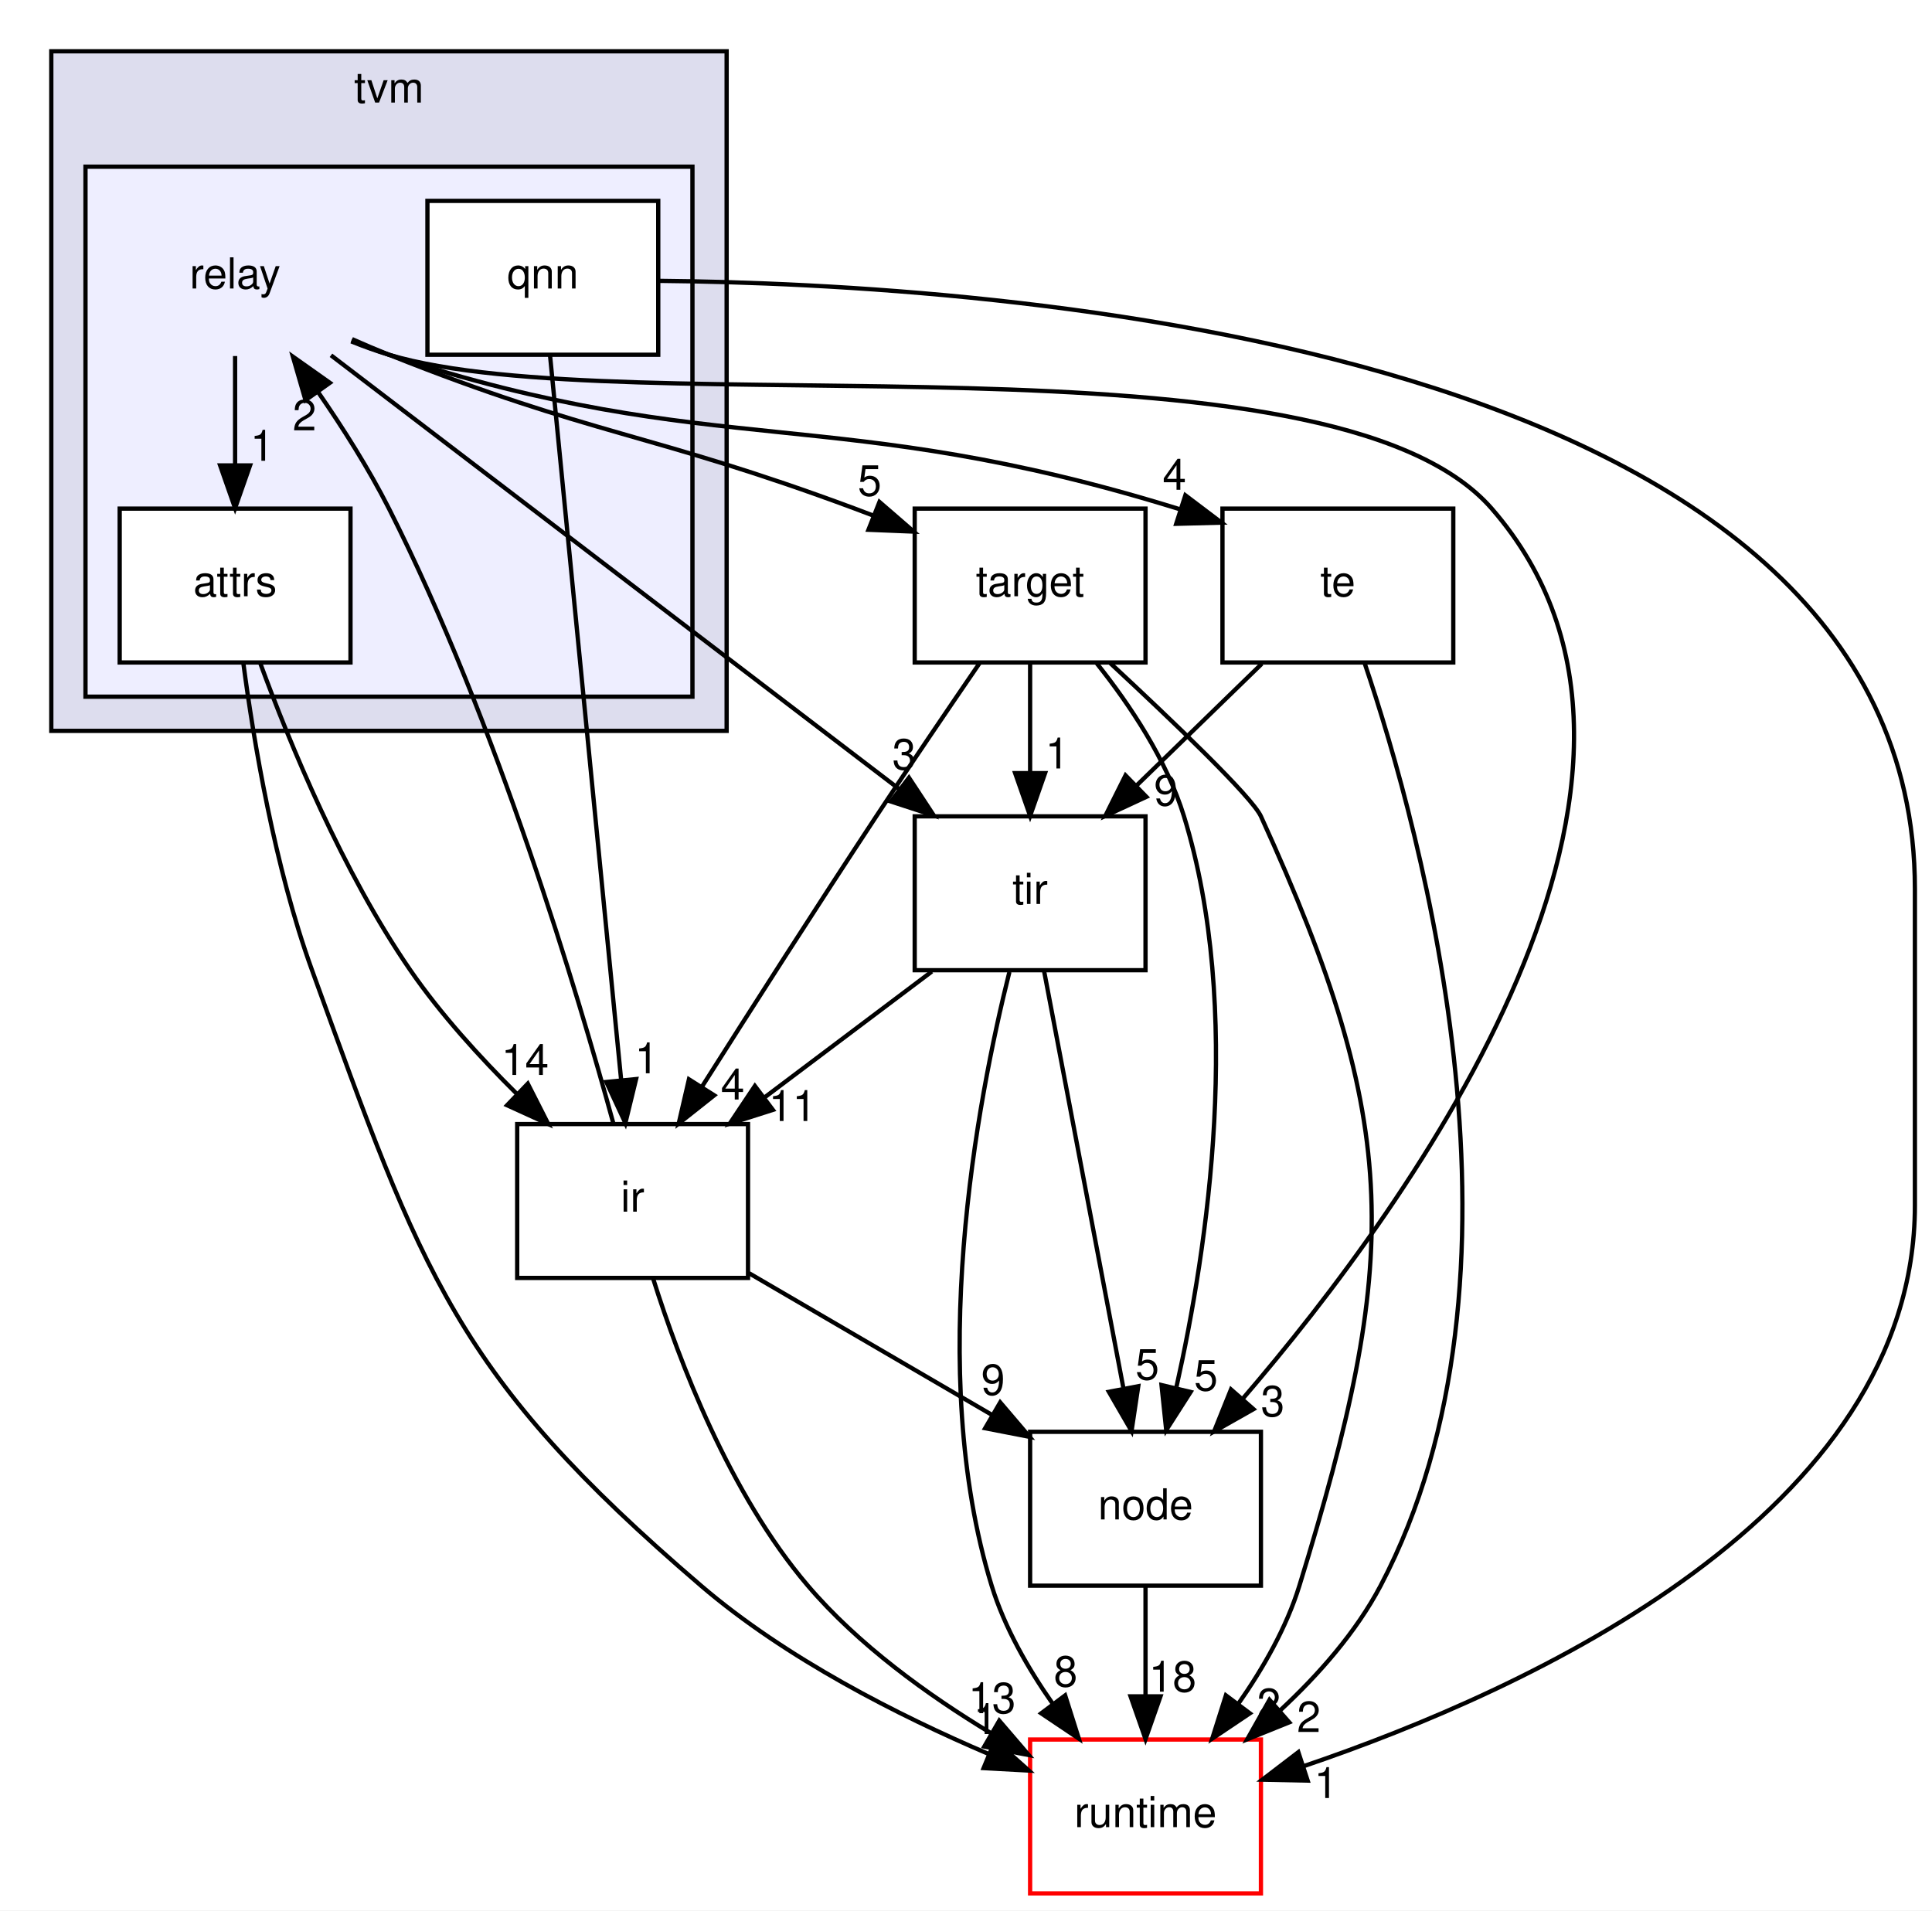
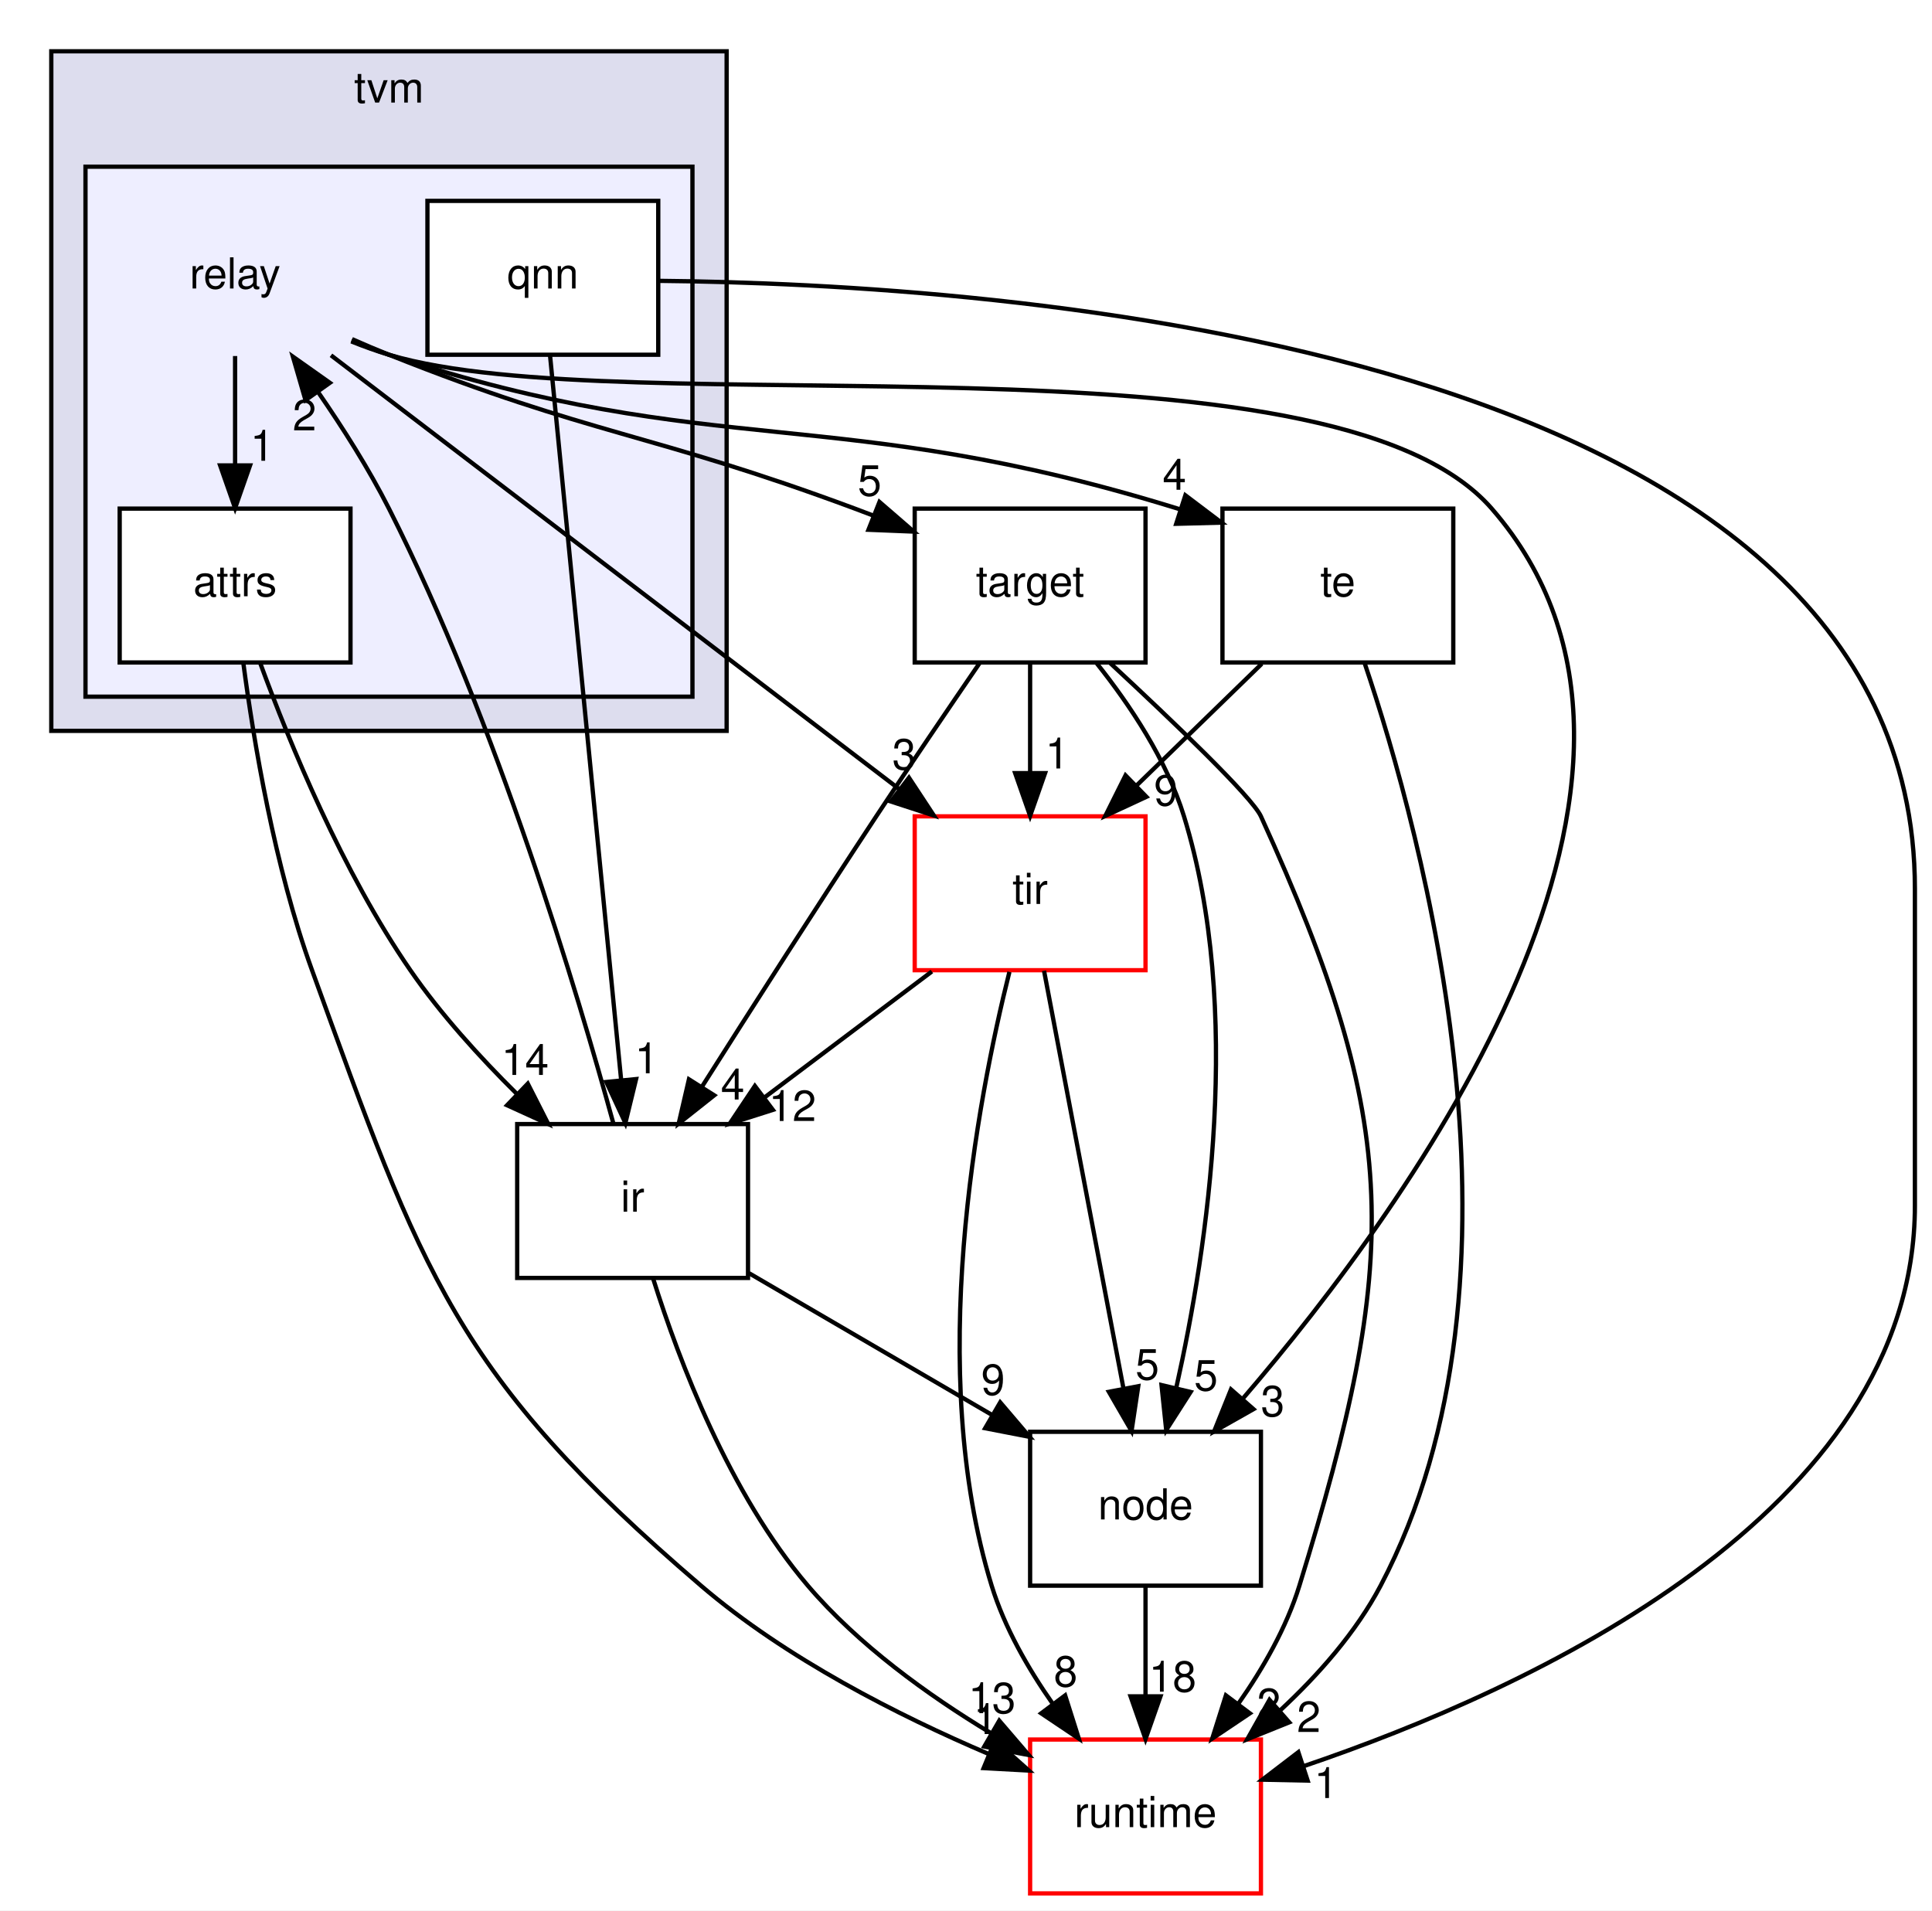
<svg xmlns="http://www.w3.org/2000/svg" xmlns:xlink="http://www.w3.org/1999/xlink" width="452pt" height="447pt" viewBox="0.00 0.00 452.00 447.00">
  <g id="graph0" class="graph" transform="scale(1 1) rotate(0) translate(4 443)">
    <polygon fill="white" stroke="none" points="-4,4 -4,-443 448,-443 448,4 -4,4" />
    <g id="clust1" class="cluster">
      <g id="a_clust1">
        <a xlink:href="dir_b4c7d8e826c599ba55146c099a14beb5.html" target="_top" xlink:title="tvm">
          <polygon fill="#ddddee" stroke="black" points="8,-272 8,-431 166,-431 166,-272 8,-272" />
          <text text-anchor="middle" x="87" y="-419" font-family="Helvetica,sans-Serif" font-size="10.00">tvm</text>
        </a>
      </g>
    </g>
    <g id="clust2" class="cluster">
      <g id="a_clust2">
        <a xlink:href="dir_63946bee875c6d52bce55e72a67a86ad.html" target="_top">
          <polygon fill="#eeeeff" stroke="black" points="16,-280 16,-404 158,-404 158,-280 16,-280" />
        </a>
      </g>
    </g>
    <g id="node1" class="node">
      <text text-anchor="middle" x="51" y="-375.5" font-family="Helvetica,sans-Serif" font-size="10.00">relay</text>
    </g>
    <g id="node2" class="node">
      <g id="a_node2">
        <a xlink:href="dir_519be2d4a83a987dbf989f1de527b870.html" target="_top" xlink:title="attrs">
          <polygon fill="white" stroke="black" points="78,-324 24,-324 24,-288 78,-288 78,-324" />
          <text text-anchor="middle" x="51" y="-303.5" font-family="Helvetica,sans-Serif" font-size="10.00">attrs</text>
        </a>
      </g>
    </g>
    <g id="edge1" class="edge">
      <path fill="none" stroke="black" d="M51,-359.697C51,-351.983 51,-342.712 51,-334.112" />
      <polygon fill="black" stroke="black" points="54.5,-334.104 51,-324.104 47.5,-334.104 54.5,-334.104" />
      <g id="a_edge1-headlabel">
        <a xlink:href="dir_000004_000011.html" target="_top" xlink:title="1">
          <text text-anchor="middle" x="57.339" y="-335.199" font-family="Helvetica,sans-Serif" font-size="10.00">1</text>
        </a>
      </g>
    </g>
    <g id="node4" class="node">
      <g id="a_node4">
        <a xlink:href="dir_f97d855a3173728370e632aa77170e34.html" target="_top" xlink:title="te">
          <polygon fill="none" stroke="black" points="336,-324 282,-324 282,-288 336,-288 336,-324" />
          <text text-anchor="middle" x="309" y="-303.5" font-family="Helvetica,sans-Serif" font-size="10.00">te</text>
        </a>
      </g>
    </g>
    <g id="edge2" class="edge">
      <path fill="none" stroke="black" d="M78.228,-363.279C81.149,-362.068 84.11,-360.946 87,-360 164.057,-334.79 190.973,-349.026 272.139,-323.816" />
      <polygon fill="black" stroke="black" points="273.322,-327.112 281.772,-320.721 271.18,-320.448 273.322,-327.112" />
      <g id="a_edge2-headlabel">
        <a xlink:href="dir_000004_000021.html" target="_top" xlink:title="4">
          <text text-anchor="middle" x="270.768" y="-328.415" font-family="Helvetica,sans-Serif" font-size="10.00">4</text>
        </a>
      </g>
    </g>
    <g id="node5" class="node">
      <g id="a_node5">
        <a xlink:href="dir_5da96592f3a7c442b838b075c58254c2.html" target="_top" xlink:title="target">
          <polygon fill="none" stroke="black" points="264,-324 210,-324 210,-288 264,-288 264,-324" />
          <text text-anchor="middle" x="237" y="-303.5" font-family="Helvetica,sans-Serif" font-size="10.00">target</text>
        </a>
      </g>
    </g>
    <g id="edge3" class="edge">
      <path fill="none" stroke="black" d="M78.365,-363.655C81.259,-362.371 84.176,-361.128 87,-360 134.377,-341.072 148.181,-341.783 196,-324 197.399,-323.48 198.822,-322.941 200.256,-322.389" />
      <polygon fill="black" stroke="black" points="201.756,-325.559 209.764,-318.623 199.178,-319.051 201.756,-325.559" />
      <g id="a_edge3-headlabel">
        <a xlink:href="dir_000004_000020.html" target="_top" xlink:title="5">
          <text text-anchor="middle" x="199.459" y="-327.023" font-family="Helvetica,sans-Serif" font-size="10.00">5</text>
        </a>
      </g>
    </g>
    <g id="node6" class="node">
      <g id="a_node6">
        <a xlink:href="dir_6cd4295f6ad5aa17e5b568d0e5b190e5.html" target="_top" xlink:title="node">
          <polygon fill="none" stroke="black" points="291,-108 237,-108 237,-72 291,-72 291,-108" />
          <text text-anchor="middle" x="264" y="-87.5" font-family="Helvetica,sans-Serif" font-size="10.00">node</text>
        </a>
      </g>
    </g>
    <g id="edge4" class="edge">
      <path fill="none" stroke="black" d="M78.179,-363.123C81.11,-361.942 84.086,-360.869 87,-360 142.473,-343.452 307,-367.67 345,-324 398.968,-261.978 326.445,-161.95 286.793,-115.795" />
      <polygon fill="black" stroke="black" points="289.262,-113.301 280.041,-108.083 283.995,-117.913 289.262,-113.301" />
      <g id="a_edge4-headlabel">
        <a xlink:href="dir_000004_000013.html" target="_top" xlink:title="3">
          <text text-anchor="middle" x="293.766" y="-111.635" font-family="Helvetica,sans-Serif" font-size="10.00">3</text>
        </a>
      </g>
    </g>
    <g id="node9" class="node">
      <g id="a_node9">
        <a xlink:href="dir_72c2f11201cd7636dc7624de0754daa5.html" target="_top" xlink:title="tir">
-           <polygon fill="none" stroke="black" points="264,-252 210,-252 210,-216 264,-216 264,-252" />
+           <polygon fill="white" stroke="red" points="264,-252 210,-252 210,-216 264,-216 264,-252" />
          <text text-anchor="middle" x="237" y="-231.5" font-family="Helvetica,sans-Serif" font-size="10.00">tir</text>
        </a>
      </g>
    </g>
    <g id="edge5" class="edge">
      <path fill="none" stroke="black" d="M73.436,-359.871C106.672,-334.497 169.078,-286.854 206.457,-258.318" />
      <polygon fill="black" stroke="black" points="208.66,-261.039 214.484,-252.189 204.412,-255.476 208.66,-261.039" />
      <g id="a_edge5-headlabel">
        <a xlink:href="dir_000004_000008.html" target="_top" xlink:title="3">
          <text text-anchor="middle" x="207.526" y="-262.977" font-family="Helvetica,sans-Serif" font-size="10.00">3</text>
        </a>
      </g>
    </g>
    <g id="node7" class="node">
      <g id="a_node7">
        <a xlink:href="dir_404558507ed35459f0d7a6d81d8c508d.html" target="_top" xlink:title="runtime">
          <polygon fill="white" stroke="red" points="291,-36 237,-36 237,-0 291,-0 291,-36" />
          <text text-anchor="middle" x="264" y="-15.5" font-family="Helvetica,sans-Serif" font-size="10.00">runtime</text>
        </a>
      </g>
    </g>
    <g id="edge6" class="edge">
      <path fill="none" stroke="black" d="M52.931,-287.861C55.336,-269.632 60.238,-240.156 69,-216 94.817,-144.83 102.502,-121.252 160,-72 179.886,-54.966 206.192,-41.625 227.372,-32.589" />
      <polygon fill="black" stroke="black" points="228.79,-35.79 236.7,-28.742 226.121,-29.319 228.79,-35.79" />
      <g id="a_edge6-headlabel">
        <a xlink:href="dir_000011_000009.html" target="_top" xlink:title="1">
          <text text-anchor="middle" x="226.549" y="-37.285" font-family="Helvetica,sans-Serif" font-size="10.00">1</text>
        </a>
      </g>
    </g>
    <g id="node8" class="node">
      <g id="a_node8">
        <a xlink:href="dir_dc867ff9a37cad1764f1670dc7eba6c1.html" target="_top" xlink:title="ir">
          <polygon fill="none" stroke="black" points="171,-180 117,-180 117,-144 171,-144 171,-180" />
          <text text-anchor="middle" x="144" y="-159.5" font-family="Helvetica,sans-Serif" font-size="10.00">ir</text>
        </a>
      </g>
    </g>
    <g id="edge7" class="edge">
      <path fill="none" stroke="black" d="M56.942,-287.677C63.788,-269.033 76.159,-238.967 92,-216 99.076,-205.741 108.224,-195.672 116.869,-187.112" />
      <polygon fill="black" stroke="black" points="119.478,-189.459 124.273,-180.011 114.633,-184.407 119.478,-189.459" />
      <g id="a_edge7-headlabel">
        <a xlink:href="dir_000011_000006.html" target="_top" xlink:title="14">
          <text text-anchor="middle" x="118.849" y="-191.497" font-family="Helvetica,sans-Serif" font-size="10.00">14</text>
        </a>
      </g>
    </g>
    <g id="node3" class="node">
      <g id="a_node3">
        <a xlink:href="dir_d523279167051dc3aad9a40981221f4d.html" target="_top" xlink:title="qnn">
          <polygon fill="white" stroke="black" points="150,-396 96,-396 96,-360 150,-360 150,-396" />
          <text text-anchor="middle" x="123" y="-375.5" font-family="Helvetica,sans-Serif" font-size="10.00">qnn</text>
        </a>
      </g>
    </g>
    <g id="edge21" class="edge">
      <path fill="none" stroke="black" d="M150.092,-377.291C227.48,-376.575 444,-363.123 444,-235 444,-235 444,-235 444,-161 444,-88.83 353.706,-47.659 301.022,-29.778" />
      <polygon fill="black" stroke="black" points="301.931,-26.393 291.338,-26.609 299.754,-33.046 301.931,-26.393" />
      <g id="a_edge21-headlabel">
        <a xlink:href="dir_000007_000009.html" target="_top" xlink:title="1">
          <text text-anchor="middle" x="306.23" y="-22.313" font-family="Helvetica,sans-Serif" font-size="10.00">1</text>
        </a>
      </g>
    </g>
    <g id="edge22" class="edge">
      <path fill="none" stroke="black" d="M124.683,-359.849C128.316,-322.832 136.917,-235.181 141.313,-190.386" />
      <polygon fill="black" stroke="black" points="144.816,-190.526 142.309,-180.232 137.849,-189.843 144.816,-190.526" />
      <g id="a_edge22-headlabel">
        <a xlink:href="dir_000007_000006.html" target="_top" xlink:title="1">
          <text text-anchor="middle" x="147.29" y="-191.881" font-family="Helvetica,sans-Serif" font-size="10.00">1</text>
        </a>
      </g>
    </g>
    <g id="edge8" class="edge">
      <path fill="none" stroke="black" d="M315.232,-287.933C328.846,-247.603 357.096,-144.373 319,-72 313.267,-61.109 304.462,-51.149 295.566,-42.876" />
      <polygon fill="black" stroke="black" points="297.624,-40.025 287.799,-36.059 293.006,-45.286 297.624,-40.025" />
      <g id="a_edge8-headlabel">
        <a xlink:href="dir_000021_000009.html" target="_top" xlink:title="2">
          <text text-anchor="middle" x="302.198" y="-37.763" font-family="Helvetica,sans-Serif" font-size="10.00">2</text>
        </a>
      </g>
    </g>
    <g id="edge9" class="edge">
      <path fill="none" stroke="black" d="M291.202,-287.697C282.396,-279.135 271.618,-268.656 261.999,-259.304" />
      <polygon fill="black" stroke="black" points="264.203,-256.566 254.593,-252.104 259.323,-261.585 264.203,-256.566" />
      <g id="a_edge9-headlabel">
        <a xlink:href="dir_000021_000008.html" target="_top" xlink:title="9">
          <text text-anchor="middle" x="268.759" y="-254.536" font-family="Helvetica,sans-Serif" font-size="10.00">9</text>
        </a>
      </g>
    </g>
    <g id="edge10" class="edge">
      <path fill="none" stroke="black" d="M252.61,-287.774C260.373,-278.03 268.946,-265.184 273,-252 286.898,-206.803 278.539,-151.16 271.242,-118.531" />
      <polygon fill="black" stroke="black" points="274.552,-117.32 268.842,-108.396 267.741,-118.933 274.552,-117.32" />
      <g id="a_edge10-headlabel">
        <a xlink:href="dir_000020_000013.html" target="_top" xlink:title="5">
          <text text-anchor="middle" x="278.143" y="-117.664" font-family="Helvetica,sans-Serif" font-size="10.00">5</text>
        </a>
      </g>
    </g>
    <g id="edge11" class="edge">
      <path fill="none" stroke="black" d="M255.761,-287.842C270.522,-274.139 288.939,-256.51 291,-252 324.288,-179.145 323.543,-148.562 300,-72 296.991,-62.215 291.493,-52.616 285.684,-44.334" />
      <polygon fill="black" stroke="black" points="288.407,-42.131 279.61,-36.226 282.805,-46.328 288.407,-42.131" />
      <g id="a_edge11-headlabel">
        <a xlink:href="dir_000020_000009.html" target="_top" xlink:title="2">
          <text text-anchor="middle" x="292.835" y="-40.805" font-family="Helvetica,sans-Serif" font-size="10.00">2</text>
        </a>
      </g>
    </g>
    <g id="edge12" class="edge">
      <path fill="none" stroke="black" d="M225.209,-287.893C218.122,-277.549 208.963,-264.071 201,-252 187.062,-230.871 171.593,-206.669 160.291,-188.842" />
      <polygon fill="black" stroke="black" points="163.096,-186.729 154.791,-180.15 157.181,-190.472 163.096,-186.729" />
      <g id="a_edge12-headlabel">
        <a xlink:href="dir_000020_000006.html" target="_top" xlink:title="4">
          <text text-anchor="middle" x="167.418" y="-185.748" font-family="Helvetica,sans-Serif" font-size="10.00">4</text>
        </a>
      </g>
    </g>
    <g id="edge13" class="edge">
      <path fill="none" stroke="black" d="M237,-287.697C237,-279.983 237,-270.712 237,-262.112" />
      <polygon fill="black" stroke="black" points="240.5,-262.104 237,-252.104 233.5,-262.104 240.5,-262.104" />
      <g id="a_edge13-headlabel">
        <a xlink:href="dir_000020_000008.html" target="_top" xlink:title="1">
          <text text-anchor="middle" x="243.339" y="-263.199" font-family="Helvetica,sans-Serif" font-size="10.00">1</text>
        </a>
      </g>
    </g>
    <g id="edge14" class="edge">
      <path fill="none" stroke="black" d="M264,-71.697C264,-63.983 264,-54.712 264,-46.112" />
      <polygon fill="black" stroke="black" points="267.5,-46.104 264,-36.104 260.5,-46.104 267.5,-46.104" />
      <g id="a_edge14-headlabel">
        <a xlink:href="dir_000013_000009.html" target="_top" xlink:title="18">
          <text text-anchor="middle" x="270.339" y="-47.199" font-family="Helvetica,sans-Serif" font-size="10.00">18</text>
        </a>
      </g>
    </g>
    <g id="edge15" class="edge">
      <path fill="none" stroke="black" d="M139.53,-180.036C131.313,-210.072 112.304,-273.996 87,-324 82.303,-333.281 76.234,-342.854 70.422,-351.267" />
      <polygon fill="black" stroke="black" points="67.472,-349.376 64.526,-359.553 73.175,-353.434 67.472,-349.376" />
      <g id="a_edge15-headlabel">
        <a xlink:href="dir_000006_000004.html" target="_top" xlink:title="2">
          <text text-anchor="middle" x="67.242" y="-342.301" font-family="Helvetica,sans-Serif" font-size="10.00">2</text>
        </a>
      </g>
    </g>
    <g id="edge16" class="edge">
      <path fill="none" stroke="black" d="M171.23,-145.116C188.107,-135.271 209.974,-122.515 228.239,-111.861" />
      <polygon fill="black" stroke="black" points="230.004,-114.883 236.878,-106.821 226.477,-108.837 230.004,-114.883" />
      <g id="a_edge16-headlabel">
        <a xlink:href="dir_000006_000013.html" target="_top" xlink:title="9">
          <text text-anchor="middle" x="228.329" y="-116.647" font-family="Helvetica,sans-Serif" font-size="10.00">9</text>
        </a>
      </g>
    </g>
    <g id="edge17" class="edge">
      <path fill="none" stroke="black" d="M148.847,-143.704C154.881,-124.535 166.683,-93.494 185,-72 196.799,-58.155 213.069,-46.413 227.778,-37.527" />
      <polygon fill="black" stroke="black" points="229.782,-40.411 236.681,-32.37 226.273,-34.353 229.782,-40.411" />
      <g id="a_edge17-headlabel">
        <a xlink:href="dir_000006_000009.html" target="_top" xlink:title="13">
          <text text-anchor="middle" x="228.095" y="-42.169" font-family="Helvetica,sans-Serif" font-size="10.00">13</text>
        </a>
      </g>
    </g>
    <g id="edge18" class="edge">
      <path fill="none" stroke="black" d="M240.257,-215.871C244.858,-191.67 253.312,-147.211 258.791,-118.393" />
      <polygon fill="black" stroke="black" points="262.302,-118.667 260.732,-108.189 255.425,-117.359 262.302,-118.667" />
      <g id="a_edge18-headlabel">
        <a xlink:href="dir_000008_000013.html" target="_top" xlink:title="5">
          <text text-anchor="middle" x="264.42" y="-120.229" font-family="Helvetica,sans-Serif" font-size="10.00">5</text>
        </a>
      </g>
    </g>
    <g id="edge19" class="edge">
      <path fill="none" stroke="black" d="M232.158,-215.604C224.636,-185.553 212.531,-122.306 228,-72 231.009,-62.215 236.507,-52.616 242.316,-44.334" />
      <polygon fill="black" stroke="black" points="245.195,-46.328 248.39,-36.226 239.593,-42.131 245.195,-46.328" />
      <g id="a_edge19-headlabel">
        <a xlink:href="dir_000008_000009.html" target="_top" xlink:title="8">
          <text text-anchor="middle" x="245.312" y="-48.407" font-family="Helvetica,sans-Serif" font-size="10.00">8</text>
        </a>
      </g>
    </g>
    <g id="edge20" class="edge">
      <path fill="none" stroke="black" d="M214.011,-215.697C202.186,-206.796 187.608,-195.823 174.821,-186.199" />
      <polygon fill="black" stroke="black" points="176.819,-183.322 166.724,-180.104 172.609,-188.915 176.819,-183.322" />
      <g id="a_edge20-headlabel">
-         <a xlink:href="dir_000008_000006.html" target="_top" xlink:title="11">
-           <text text-anchor="middle" x="181.398" y="-180.715" font-family="Helvetica,sans-Serif" font-size="10.00">11</text>
+         <a xlink:href="dir_000008_000006.html" target="_top" xlink:title="12">
+           <text text-anchor="middle" x="181.398" y="-180.715" font-family="Helvetica,sans-Serif" font-size="10.00">12</text>
        </a>
      </g>
    </g>
  </g>
</svg>
